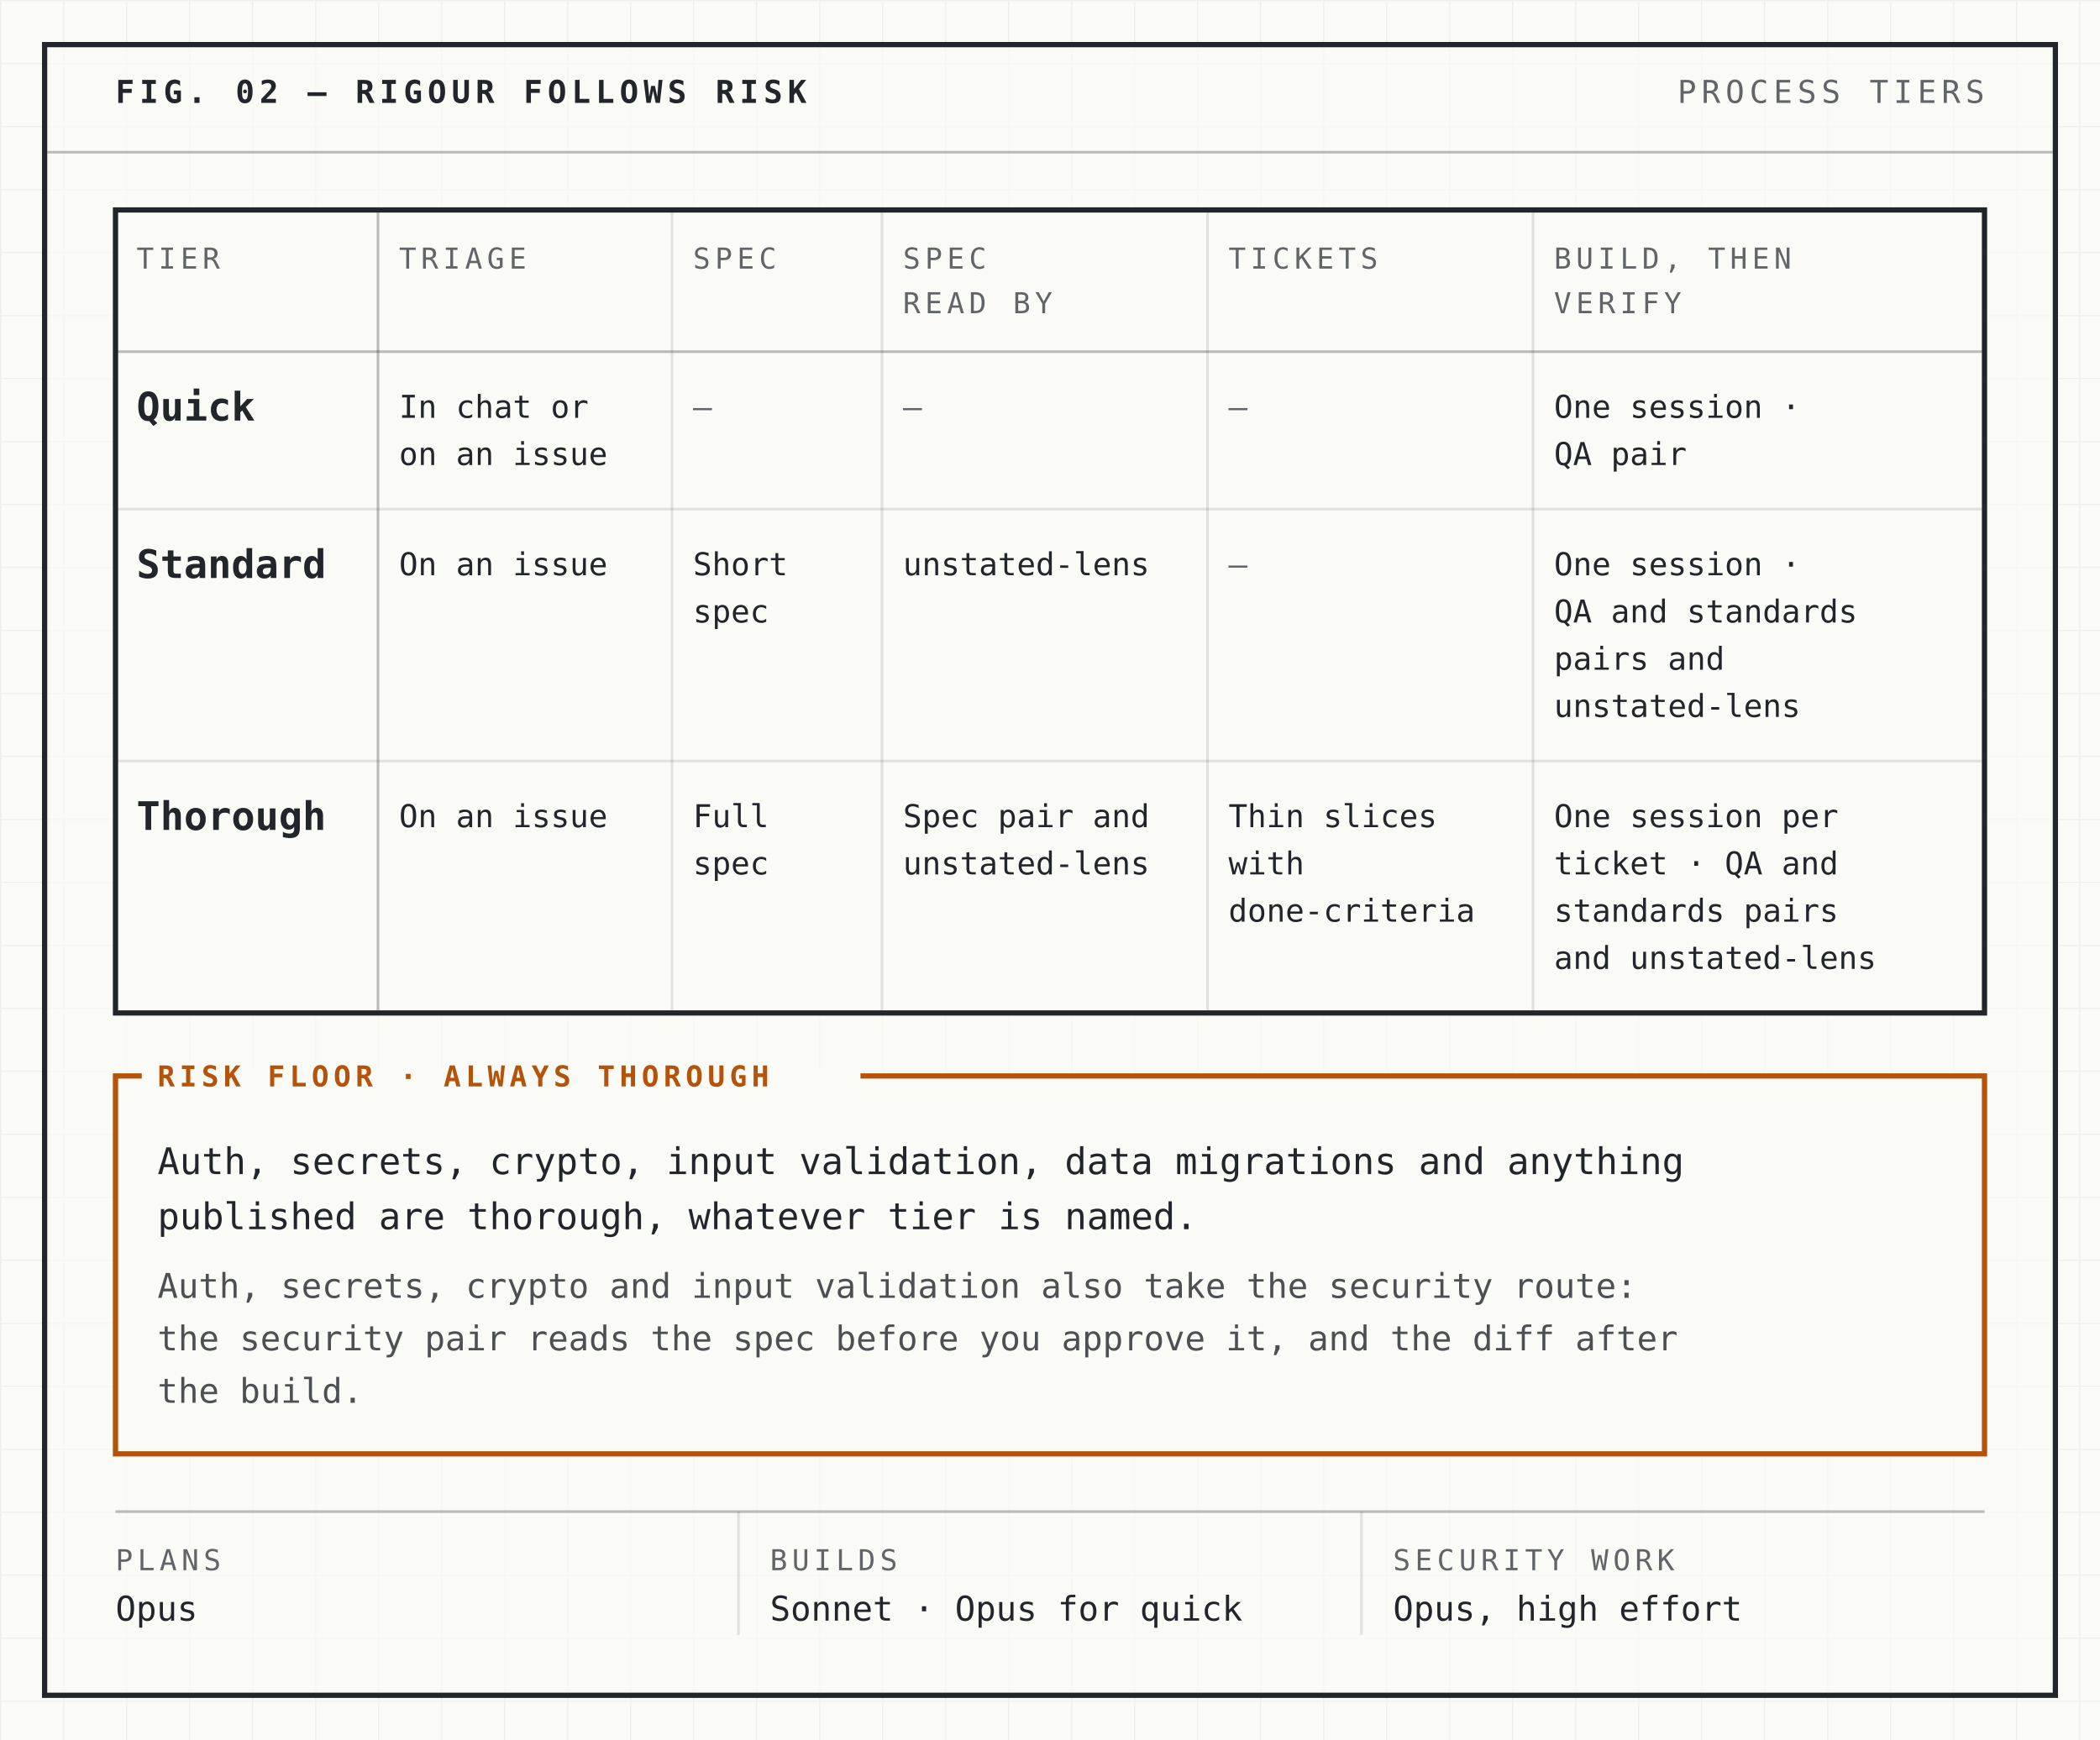
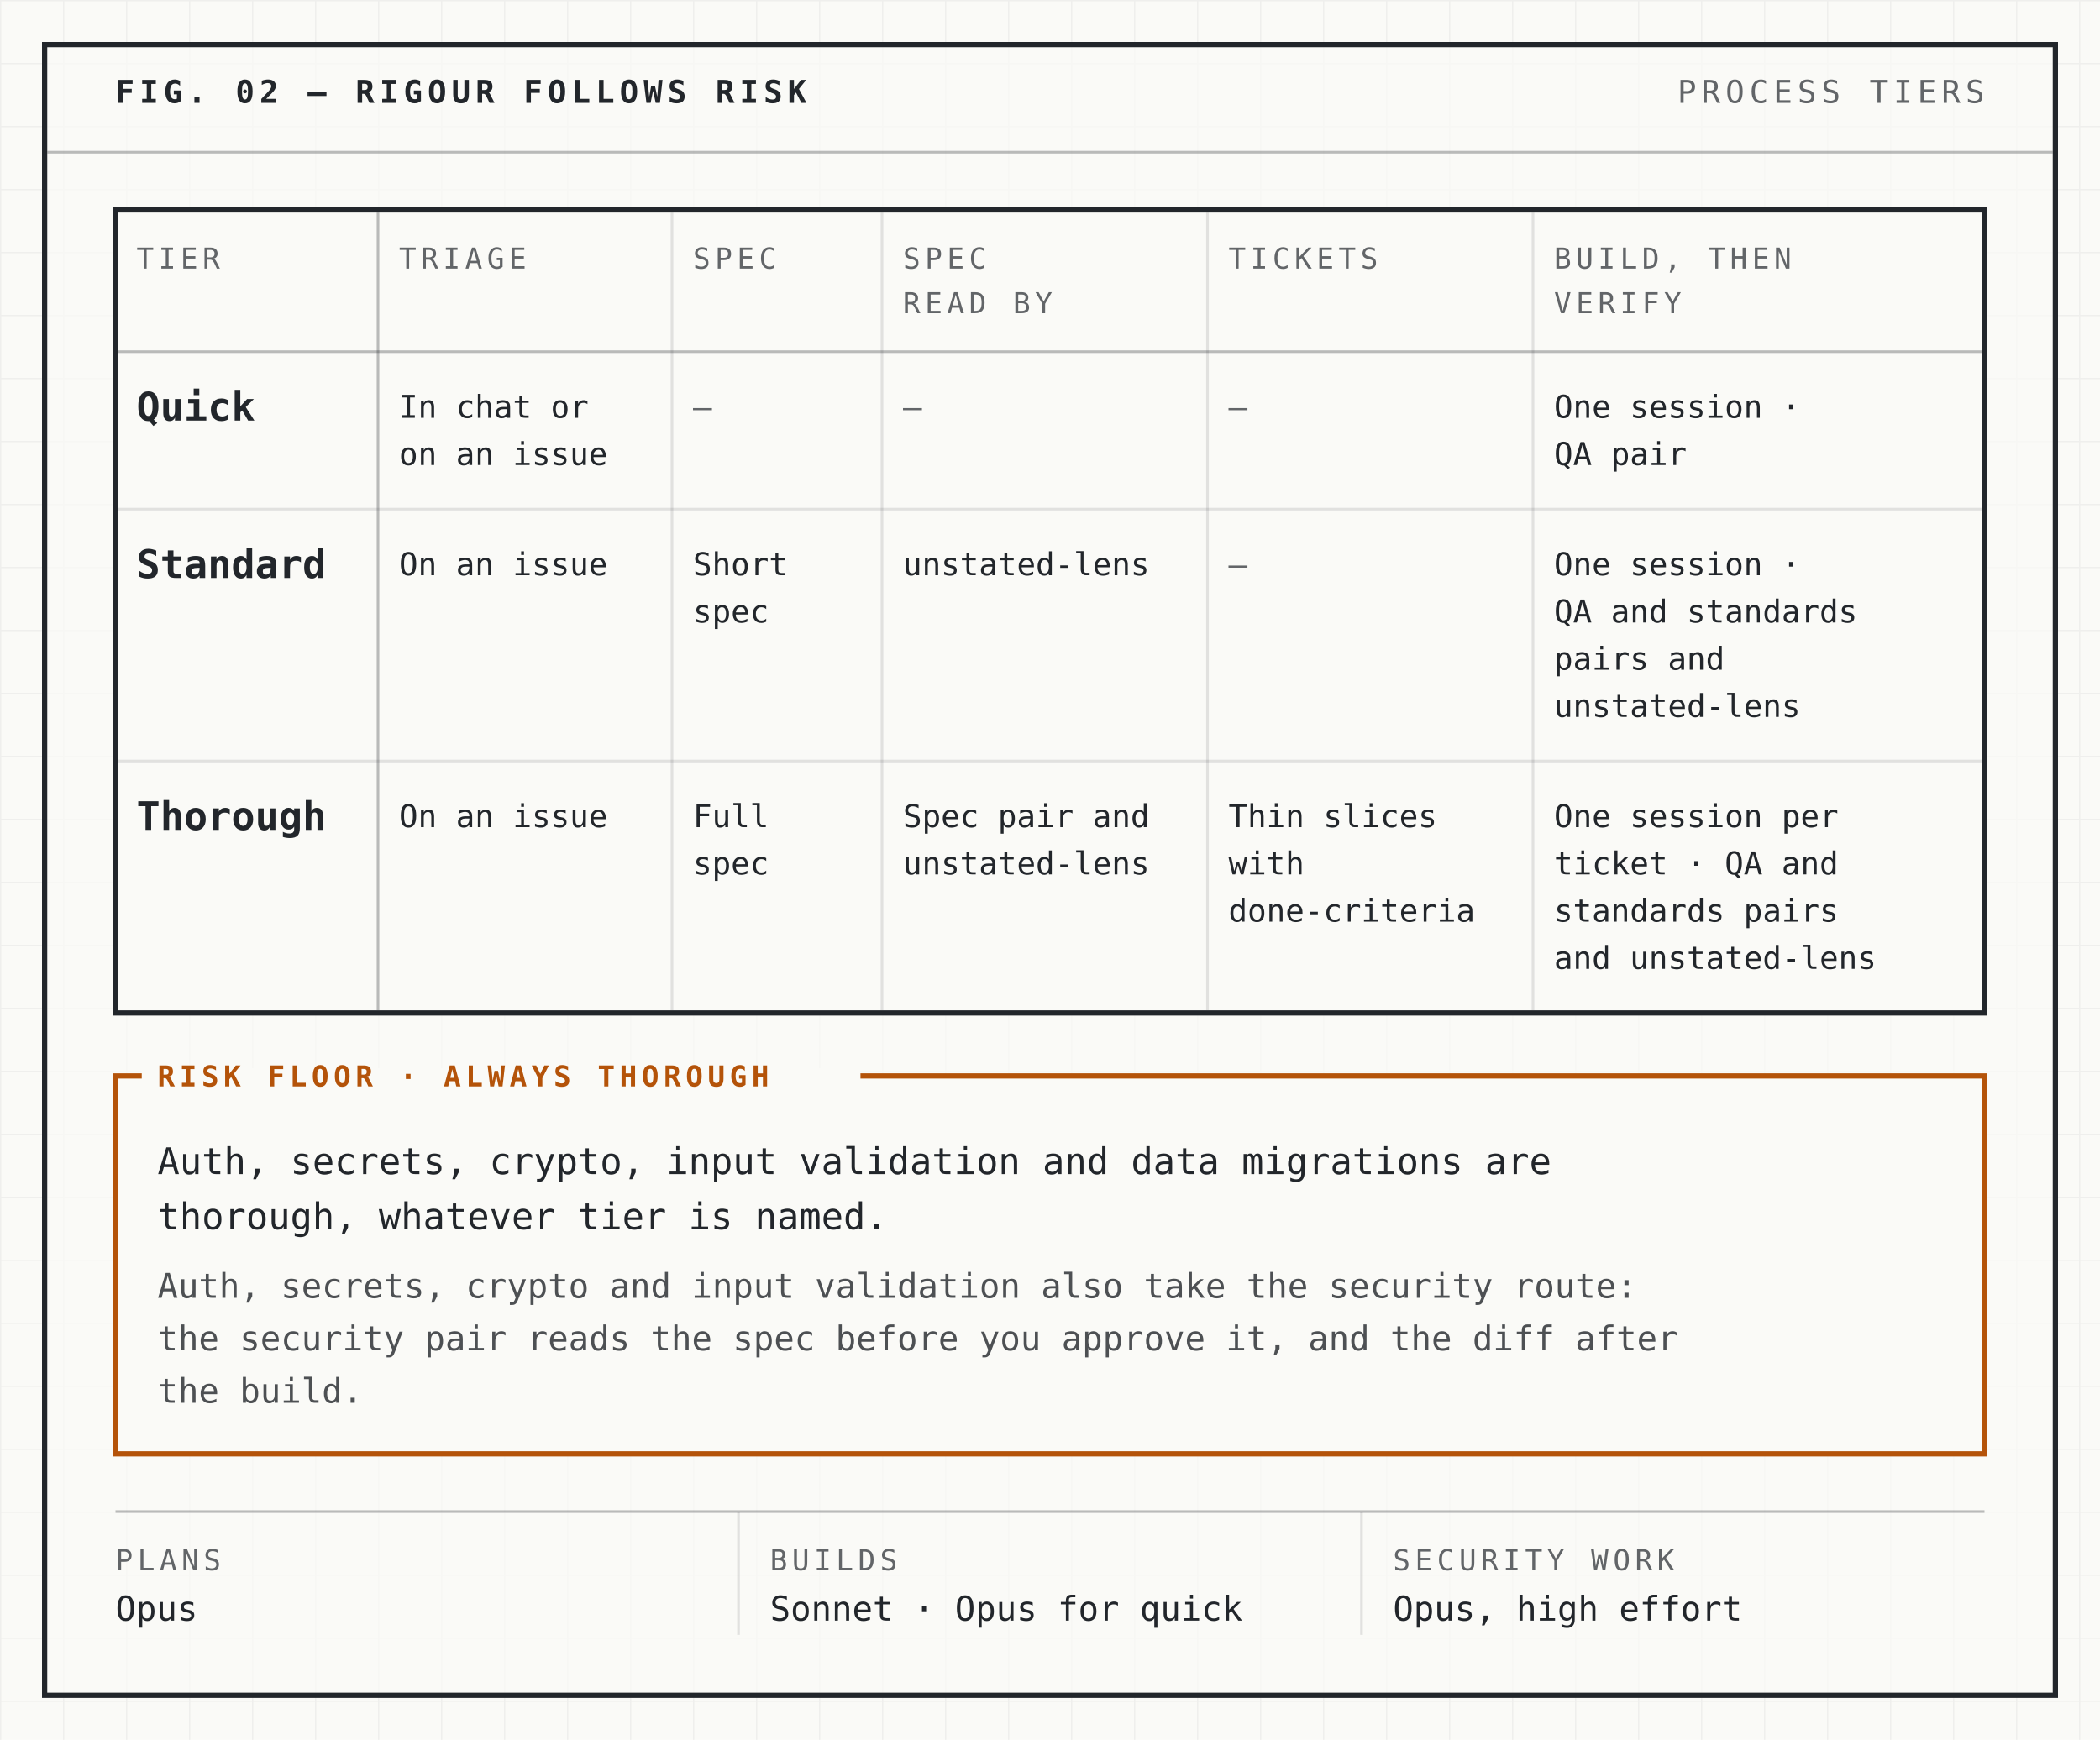
<svg xmlns="http://www.w3.org/2000/svg" width="800" height="663" viewBox="0 0 800 663" font-family="'IBM Plex Mono', ui-monospace, SFMono-Regular, Menlo, Consolas, monospace" role="img">
  <rect width="800" height="663" fill="#fafaf7" />
  <defs>
    <pattern id="grid" width="24" height="24" patternUnits="userSpaceOnUse">
      <path d="M24 0H0V24" fill="none" stroke="#22262b" stroke-opacity="0.05" stroke-width="1" />
    </pattern>
  </defs>
  <rect width="800" height="663" fill="url(#grid)" />
  <rect x="17" y="17" width="766" height="629" fill="#fafaf7" fill-opacity="0.72" stroke="#22262b" stroke-width="2" />
  <text x="44" y="39.2" font-size="12" font-weight="600" letter-spacing="1.92" fill="#22262b">FIG. 02 — RIGOUR FOLLOWS RISK</text>
  <text x="756" y="39.2" font-size="12" letter-spacing="1.92" text-anchor="end" fill="#22262b" fill-opacity="0.7">PROCESS TIERS</text>
  <line x1="18" y1="58" x2="782" y2="58" stroke="#22262b" stroke-opacity="0.3" stroke-width="1" />
  <rect x="44" y="80" width="712" height="306" fill="#fafaf7" stroke="#22262b" stroke-width="2" />
  <text x="52" y="102.35" font-size="11" letter-spacing="1.76" fill="#22262b" fill-opacity="0.7">TIER</text>
  <text x="152" y="102.35" font-size="11" letter-spacing="1.76" fill="#22262b" fill-opacity="0.7">TRIAGE</text>
  <text x="264" y="102.35" font-size="11" letter-spacing="1.76" fill="#22262b" fill-opacity="0.7">SPEC</text>
  <text x="344" y="102.35" font-size="11" letter-spacing="1.76" fill="#22262b" fill-opacity="0.7">SPEC</text>
  <text x="344" y="119.35" font-size="11" letter-spacing="1.76" fill="#22262b" fill-opacity="0.7">READ BY</text>
  <text x="468" y="102.35" font-size="11" letter-spacing="1.76" fill="#22262b" fill-opacity="0.7">TICKETS</text>
  <text x="592" y="102.35" font-size="11" letter-spacing="1.76" fill="#22262b" fill-opacity="0.7">BUILD, THEN</text>
  <text x="592" y="119.35" font-size="11" letter-spacing="1.76" fill="#22262b" fill-opacity="0.7">VERIFY</text>
  <line x1="44" y1="134" x2="756" y2="134" stroke="#22262b" stroke-opacity="0.3" stroke-width="1" />
  <text x="52" y="160.25" font-size="15" font-weight="600" fill="#22262b">Quick</text>
  <text x="152" y="159.2" font-size="12" fill="#22262b">In chat or</text>
  <text x="152" y="177.2" font-size="12" fill="#22262b">on an issue</text>
  <text x="264" y="159.2" font-size="12" fill="#22262b" fill-opacity="0.7">—</text>
  <text x="344" y="159.2" font-size="12" fill="#22262b" fill-opacity="0.7">—</text>
  <text x="468" y="159.2" font-size="12" fill="#22262b" fill-opacity="0.7">—</text>
  <text x="592" y="159.2" font-size="12" fill="#22262b">One session ·</text>
  <text x="592" y="177.2" font-size="12" fill="#22262b">QA pair</text>
  <line x1="44" y1="194" x2="756" y2="194" stroke="#22262b" stroke-opacity="0.12" stroke-width="1" />
  <text x="52" y="220.25" font-size="15" font-weight="600" fill="#22262b">Standard</text>
  <text x="152" y="219.2" font-size="12" fill="#22262b">On an issue</text>
  <text x="264" y="219.2" font-size="12" fill="#22262b">Short</text>
  <text x="264" y="237.2" font-size="12" fill="#22262b">spec</text>
  <text x="344" y="219.2" font-size="12" fill="#22262b">unstated-lens</text>
  <text x="468" y="219.2" font-size="12" fill="#22262b" fill-opacity="0.7">—</text>
  <text x="592" y="219.2" font-size="12" fill="#22262b">One session ·</text>
  <text x="592" y="237.2" font-size="12" fill="#22262b">QA and standards</text>
  <text x="592" y="255.2" font-size="12" fill="#22262b">pairs and</text>
  <text x="592" y="273.2" font-size="12" fill="#22262b">unstated-lens</text>
  <line x1="44" y1="290" x2="756" y2="290" stroke="#22262b" stroke-opacity="0.12" stroke-width="1" />
  <text x="52" y="316.25" font-size="15" font-weight="600" fill="#22262b">Thorough</text>
  <text x="152" y="315.2" font-size="12" fill="#22262b">On an issue</text>
  <text x="264" y="315.2" font-size="12" fill="#22262b">Full</text>
  <text x="264" y="333.2" font-size="12" fill="#22262b">spec</text>
  <text x="344" y="315.2" font-size="12" fill="#22262b">Spec pair and</text>
  <text x="344" y="333.2" font-size="12" fill="#22262b">unstated-lens</text>
  <text x="468" y="315.2" font-size="12" fill="#22262b">Thin slices</text>
  <text x="468" y="333.2" font-size="12" fill="#22262b">with</text>
  <text x="468" y="351.2" font-size="12" fill="#22262b">done-criteria</text>
  <text x="592" y="315.2" font-size="12" fill="#22262b">One session per</text>
  <text x="592" y="333.2" font-size="12" fill="#22262b">ticket · QA and</text>
  <text x="592" y="351.2" font-size="12" fill="#22262b">standards pairs</text>
  <text x="592" y="369.2" font-size="12" fill="#22262b">and unstated-lens</text>
  <line x1="144" y1="81" x2="144" y2="385" stroke="#22262b" stroke-opacity="0.3" stroke-width="1" />
  <line x1="256" y1="81" x2="256" y2="385" stroke="#22262b" stroke-opacity="0.12" stroke-width="1" />
  <line x1="336" y1="81" x2="336" y2="385" stroke="#22262b" stroke-opacity="0.12" stroke-width="1" />
  <line x1="460" y1="81" x2="460" y2="385" stroke="#22262b" stroke-opacity="0.12" stroke-width="1" />
  <line x1="584" y1="81" x2="584" y2="385" stroke="#22262b" stroke-opacity="0.12" stroke-width="1" />
  <rect x="44" y="410" width="712" height="144" fill="#fafaf7" stroke="#b45309" stroke-width="2" />
  <rect x="54" y="407" width="273.8" height="6" fill="#fafaf7" />
  <text x="60" y="414" font-size="11" font-weight="600" letter-spacing="1.76" fill="#b45309">RISK FLOOR · ALWAYS THOROUGH</text>
-   <text x="60" y="447.4" font-size="14" fill="#22262b">Auth, secrets, crypto, input validation, data migrations and anything</text>
-   <text x="60" y="468.4" font-size="14" fill="#22262b">published are thorough, whatever tier is named.</text>
+   <text x="60" y="447.4" font-size="14" fill="#22262b">Auth, secrets, crypto, input validation and data migrations are</text>
+   <text x="60" y="468.4" font-size="14" fill="#22262b">thorough, whatever tier is named.</text>
  <text x="60" y="494.55" font-size="13" fill="#22262b" fill-opacity="0.8">Auth, secrets, crypto and input validation also take the security route:</text>
  <text x="60" y="514.55" font-size="13" fill="#22262b" fill-opacity="0.8">the security pair reads the spec before you approve it, and the diff after</text>
  <text x="60" y="534.55" font-size="13" fill="#22262b" fill-opacity="0.8">the build.</text>
  <line x1="44" y1="576" x2="756" y2="576" stroke="#22262b" stroke-opacity="0.3" stroke-width="1" />
  <text x="44" y="598.35" font-size="11" letter-spacing="1.76" fill="#22262b" fill-opacity="0.7">PLANS</text>
  <text x="44" y="617.55" font-size="13" font-weight="500" fill="#22262b">Opus</text>
  <line x1="281.33" y1="576" x2="281.33" y2="623" stroke="#22262b" stroke-opacity="0.12" stroke-width="1" />
  <text x="293.33" y="598.35" font-size="11" letter-spacing="1.76" fill="#22262b" fill-opacity="0.7">BUILDS</text>
  <text x="293.33" y="617.55" font-size="13" font-weight="500" fill="#22262b">Sonnet · Opus for quick</text>
  <line x1="518.67" y1="576" x2="518.67" y2="623" stroke="#22262b" stroke-opacity="0.12" stroke-width="1" />
  <text x="530.67" y="598.35" font-size="11" letter-spacing="1.76" fill="#22262b" fill-opacity="0.7">SECURITY WORK</text>
  <text x="530.67" y="617.55" font-size="13" font-weight="500" fill="#22262b">Opus, high effort</text>
</svg>
